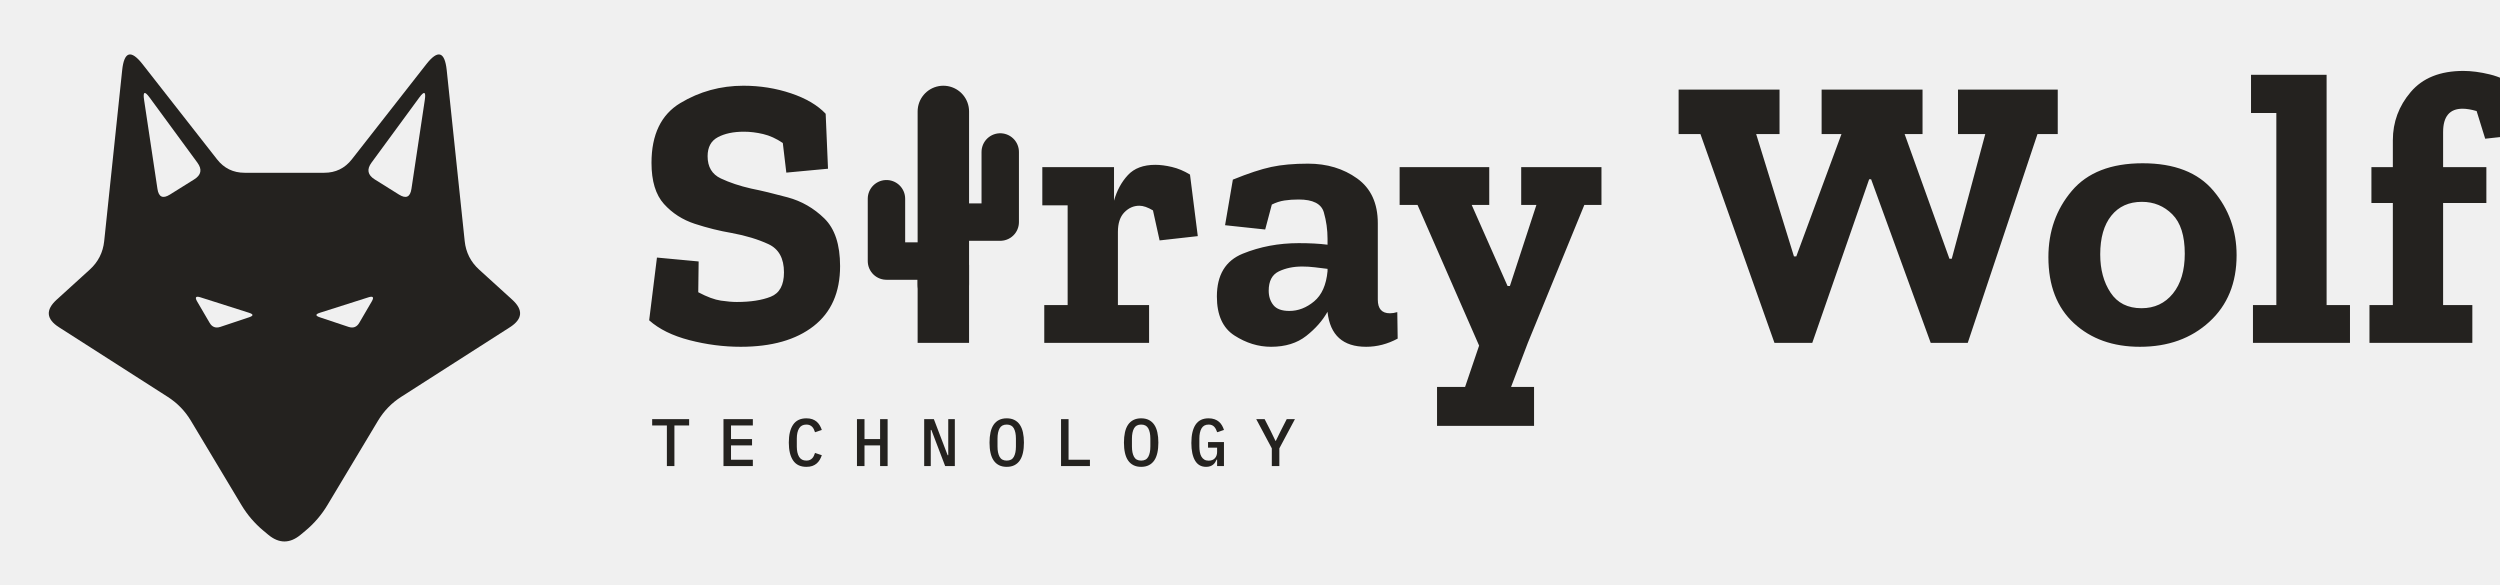
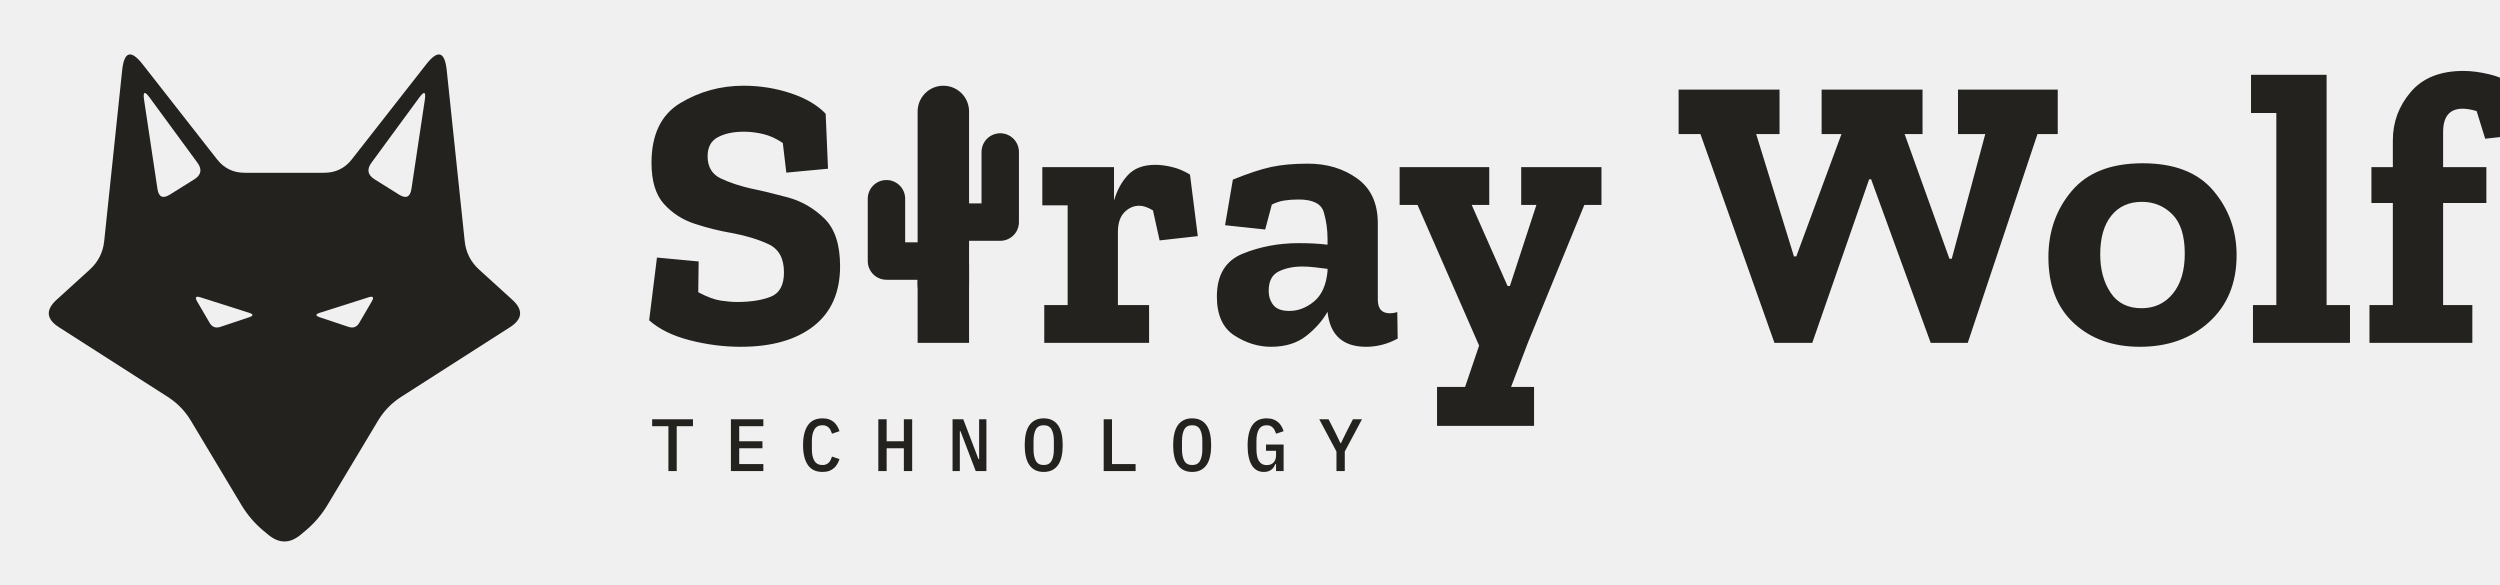
<svg xmlns="http://www.w3.org/2000/svg" viewBox="0 0 641.6 150">
  <g transform="translate(0,2) scale(0.73)">
    <defs>
      <mask id="hmono-dark">
        <rect width="200" height="200" fill="#fff" />
        <path fill="#000" d="M52.60 31.55 L69.40 54.45 Q72.00 58.00 68.27 60.33 L59.73 65.67 Q56.00 68.00 55.35 63.65 L50.65 32.35 Q50.00 28.00 52.60 31.55Z" />
        <path fill="#000" d="M147.40 31.55 L130.60 54.45 Q128.00 58.00 131.73 60.33 L140.27 65.67 Q144.00 68.00 144.65 63.65 L149.35 32.35 Q150.00 28.00 147.40 31.55Z" />
        <path fill="#000" d="M70.48 101.79 L87.52 107.21 Q90.00 108.00 87.53 108.82 L77.47 112.18 Q75.00 113.00 73.69 110.75 L69.31 103.25 Q68.00 101.00 70.48 101.79Z" />
        <path fill="#000" d="M129.52 101.79 L112.48 107.21 Q110.00 108.00 112.47 108.82 L122.53 112.18 Q125.00 113.00 126.31 110.75 L130.69 103.25 Q132.00 101.00 129.52 101.79Z" />
      </mask>
    </defs>
    <path fill="#24221F" mask="url(#hmono-dark)" d="M50.16 19.88 L76.30 53.27 Q80.00 58.00 86.00 58.00 L114.00 58.00 Q120.00 58.00 123.70 53.27 L149.84 19.88 Q156.00 12.00 157.05 21.95 L163.37 82.03 Q164.00 88.00 168.44 92.04 L180.08 102.62 Q186.00 108.00 179.26 112.31 L141.05 136.77 Q136.00 140.00 132.91 145.14 L115.09 174.86 Q112.00 180.00 107.39 183.84 L105.71 185.24 Q100.00 190.00 94.29 185.24 L92.61 183.84 Q88.00 180.00 84.91 174.86 L67.09 145.14 Q64.00 140.00 58.95 136.77 L20.74 112.31 Q14.00 108.00 19.92 102.62 L31.56 92.04 Q36.00 88.00 36.63 82.03 L42.95 21.95 Q44.00 12.00 50.16 19.88Z" />
  </g>
  <path fill="#24221F" d="M215.6 68.3Q215.6 78.4 208.8 83.7Q202.0 89.0 190.1 89.0Q183.5 89.0 176.95 87.3Q170.4 85.6 166.6 82.2L168.6 66.1L179.3 67.1L179.2 75.0Q182.6 76.8 185.0 77.15Q187.4 77.5 189.1 77.5Q194.4 77.5 197.8 76.15Q201.2 74.8 201.2 69.9Q201.2 64.5 197.2 62.65Q193.2 60.8 187.8 59.8Q183.1 59.0 178.35 57.45Q173.6 55.9 170.4 52.35Q167.2 48.8 167.2 41.8Q167.2 30.9 174.6 26.45Q182.0 22.0 190.8 22.0Q197.2 22.0 203.0 23.95Q208.8 25.9 211.9 29.2L212.5 43.3L201.8 44.3L200.9 36.7Q198.4 35.0 195.85 34.4Q193.3 33.8 190.9 33.8Q186.9 33.8 184.25 35.2Q181.6 36.6 181.6 40.1Q181.6 44.2 185.0 45.8Q188.4 47.4 192.8 48.4Q196.8 49.2 202.15 50.65Q207.5 52.1 211.55 56.05Q215.6 60.0 215.6 68.3Z M296.5 42.3Q298.4 42.3 300.75 42.85Q303.1 43.4 305.4 44.8L307.4 60.6L297.6 61.7L295.9 54.0Q293.9 52.8 292.4 52.8Q290.2 52.8 288.55 54.5Q286.9 56.2 286.9 59.5V78.3H294.9V88.0H268.0V78.3H274.0V52.7H267.5V42.9H285.9V51.5Q287.0 47.6 289.45 44.95Q291.9 42.3 296.5 42.3Z M316.4 46.1Q322.3 43.7 326.25 42.85Q330.2 42.0 335.7 42.0Q343.0 42.0 348.3 45.8Q353.6 49.6 353.6 57.3V76.9Q353.6 80.4 356.7 80.4Q357.6 80.4 358.6 80.1L358.7 86.9Q354.8 89.0 350.6 89.0Q341.7 89.0 340.7 80.1V80.0Q338.8 83.4 335.25 86.2Q331.7 89.0 326.2 89.0Q321.3 89.0 316.8 86.1Q312.3 83.2 312.3 76.1Q312.3 67.8 318.95 65.1Q325.6 62.4 333.3 62.4Q337.6 62.4 340.7 62.8V61.3Q340.7 57.8 339.75 54.5Q338.8 51.2 333.3 51.2Q331.3 51.2 329.65 51.45Q328.0 51.7 326.4 52.5L324.7 58.9L314.4 57.8ZM340.7 69.6V69.0Q339.1 68.8 337.45 68.6Q335.8 68.4 334.2 68.4Q330.8 68.4 328.2 69.65Q325.6 70.9 325.6 74.6Q325.6 76.8 326.8 78.3Q328.0 79.8 330.9 79.8Q334.3 79.8 337.25 77.35Q340.2 74.9 340.7 69.6Z M411 52.6H406.6L392.1 88.0L387.8 99.3H393.7V109.3H368.8V99.3H376L379.6 88.7L363.8 52.6H359.2V42.9H382.2V52.6H377.7L386.9 73.4H387.5L394.3 52.6H390.4V42.9H411Z M528.1 34.4H522.9L505 88.0H495.5L480.2 46.0H479.7L465.1 88.0H455.4L436.4 34.4H430.8V23.0H456.7V34.4H450.7L460.4 65.8H461L472.6 34.4H467.5V23.0H493.4V34.4H488.8L500.3 66.4H500.9L509.5 34.4H502.5V23.0H528.1Z M574.0 65.5Q574.0 76.2 567.0 82.6Q560.0 89.0 549.2 89.0Q538.8 89.0 532.25 82.95Q525.7 76.9 525.7 66.0Q525.7 56.1 531.7 49.0Q537.7 41.9 549.9 41.9Q562.1 41.9 568.05 48.95Q574.0 56.0 574.0 65.5ZM560.7 65.1Q560.7 58.2 557.5 55.0Q554.3 51.8 549.7 51.8Q544.7 51.8 541.85 55.35Q539.0 58.9 539.0 65.3Q539.0 71.1 541.65 75.1Q544.3 79.1 549.6 79.1Q554.6 79.1 557.65 75.35Q560.7 71.6 560.7 65.1Z M603.1 88.0H578.2V78.3H584.2V29.0H577.7V19.2H597.1V78.3H603.1Z M632.2 18.2Q635.3 18.2 639.0 19.1Q642.7 20.0 645.8 22.3L647.8 34.5L637.8 35.6L635.6 28.5Q633.5 27.9 632 27.9Q627 27.9 627 33.9V42.9H638.1V52.1H627V78.3H634.5V88.0H608.1V78.3H614.1V52.1H608.6V42.9H614.1V36.0Q614.1 29.0 618.7 23.6Q623.3 18.2 632.2 18.2Z" />
  <g fill="none" stroke="#24221F" stroke-linejoin="round">
    <path d="M242.1 88 V68" stroke-width="13.2" stroke-linecap="butt" />
    <path d="M242.1 73 V28.6" stroke-width="13.2" stroke-linecap="round" />
    <path d="M242.1 67 H227.5 V51" stroke-width="9.6" stroke-linecap="round" />
    <path d="M242.1 57 H256.7 V39" stroke-width="9.6" stroke-linecap="round" />
  </g>
-   <g data-tech="1.15" transform="translate(167.4 107.3) scale(1.15) translate(-167.4 -107.3)">
+   <g data-tech="1.27" transform="translate(167.4 107.3) scale(1.27) translate(-167.4 -107.3)">
    <path fill="#24221F" d="M172.34 108.94V118.0H170.66V108.94H167.375V107.53H175.625V108.94Z M183.29 118.0V107.53H189.845V108.94H184.97V111.985H189.665V113.395H184.97V116.59H189.845V118.0Z M201.8 118.18Q199.805 118.18 198.838 116.77Q197.87 115.36 197.87 112.765Q197.87 110.17 198.838 108.76Q199.805 107.35 201.8 107.35Q202.565 107.35 203.127 107.552Q203.69 107.755 204.095 108.108Q204.5 108.46 204.778 108.933Q205.055 109.405 205.235 109.945L203.72 110.455Q203.6 110.095 203.45 109.78Q203.3 109.465 203.075 109.24Q202.85 109.015 202.543 108.88Q202.235 108.745 201.785 108.745Q200.675 108.745 200.165 109.593Q199.655 110.44 199.655 111.88V113.65Q199.655 115.09 200.165 115.938Q200.675 116.785 201.785 116.785Q202.235 116.785 202.543 116.65Q202.85 116.515 203.075 116.29Q203.3 116.065 203.45 115.75Q203.6 115.435 203.72 115.075L205.235 115.585Q205.055 116.125 204.778 116.597Q204.5 117.07 204.095 117.422Q203.69 117.775 203.127 117.978Q202.565 118.18 201.8 118.18Z M218.24 113.395H214.76V118.0H213.08V107.53H214.76V111.985H218.24V107.53H219.92V118.0H218.24Z M229.685 109.945H229.55V118.0H228.08V107.53H230.24L233.315 115.585H233.45V107.53H234.92V118.0H232.76Z M246.5 118.18Q245.51 118.18 244.782 117.812Q244.055 117.445 243.583 116.755Q243.11 116.065 242.885 115.06Q242.66 114.055 242.66 112.765Q242.66 111.49 242.885 110.477Q243.11 109.465 243.583 108.775Q244.055 108.085 244.782 107.718Q245.51 107.35 246.5 107.35Q247.49 107.35 248.218 107.718Q248.945 108.085 249.417 108.775Q249.89 109.465 250.115 110.477Q250.34 111.49 250.34 112.765Q250.34 114.055 250.115 115.06Q249.89 116.065 249.417 116.755Q248.945 117.445 248.218 117.812Q247.49 118.18 246.5 118.18ZM246.5 116.785Q247.625 116.785 248.09 115.938Q248.555 115.09 248.555 113.635V111.88Q248.555 110.44 248.09 109.593Q247.625 108.745 246.5 108.745Q245.375 108.745 244.91 109.593Q244.445 110.44 244.445 111.88V113.65Q244.445 115.09 244.91 115.938Q245.375 116.785 246.5 116.785Z M258.62 118.0V107.53H260.3V116.59H265.07V118.0Z M276.5 118.18Q275.51 118.18 274.783 117.812Q274.055 117.445 273.582 116.755Q273.11 116.065 272.885 115.06Q272.66 114.055 272.66 112.765Q272.66 111.49 272.885 110.477Q273.11 109.465 273.582 108.775Q274.055 108.085 274.783 107.718Q275.51 107.35 276.5 107.35Q277.49 107.35 278.217 107.718Q278.945 108.085 279.418 108.775Q279.89 109.465 280.115 110.477Q280.34 111.49 280.34 112.765Q280.34 114.055 280.115 115.06Q279.89 116.065 279.418 116.755Q278.945 117.445 278.217 117.812Q277.49 118.18 276.5 118.18ZM276.5 116.785Q277.625 116.785 278.09 115.938Q278.555 115.09 278.555 113.635V111.88Q278.555 110.44 278.09 109.593Q277.625 108.745 276.5 108.745Q275.375 108.745 274.91 109.593Q274.445 110.44 274.445 111.88V113.65Q274.445 115.09 274.91 115.938Q275.375 116.785 276.5 116.785Z M293.45 116.56H293.345Q293.21 116.875 293.022 117.167Q292.835 117.46 292.558 117.685Q292.28 117.91 291.89 118.045Q291.5 118.18 290.99 118.18Q289.355 118.18 288.53 116.785Q287.705 115.39 287.705 112.84Q287.705 110.17 288.65 108.76Q289.595 107.35 291.545 107.35Q292.31 107.35 292.887 107.56Q293.465 107.77 293.87 108.123Q294.275 108.475 294.545 108.947Q294.815 109.42 294.98 109.945L293.465 110.455Q293.345 110.11 293.195 109.803Q293.045 109.495 292.827 109.255Q292.61 109.015 292.303 108.88Q291.995 108.745 291.56 108.745Q290.465 108.745 289.977 109.593Q289.49 110.44 289.49 111.88V113.545Q289.49 114.265 289.595 114.865Q289.7 115.465 289.947 115.892Q290.195 116.32 290.592 116.56Q290.99 116.8 291.56 116.8Q292.475 116.8 292.962 116.252Q293.45 115.705 293.45 114.85V113.905H291.425V112.645H294.98V118.0H293.45Z M305.66 118.0V114.055L302.18 107.53H304.055L305.39 110.14L306.47 112.375H306.56L307.655 110.14L308.99 107.53H310.82L307.34 114.055V118.0Z" />
  </g>
</svg>
